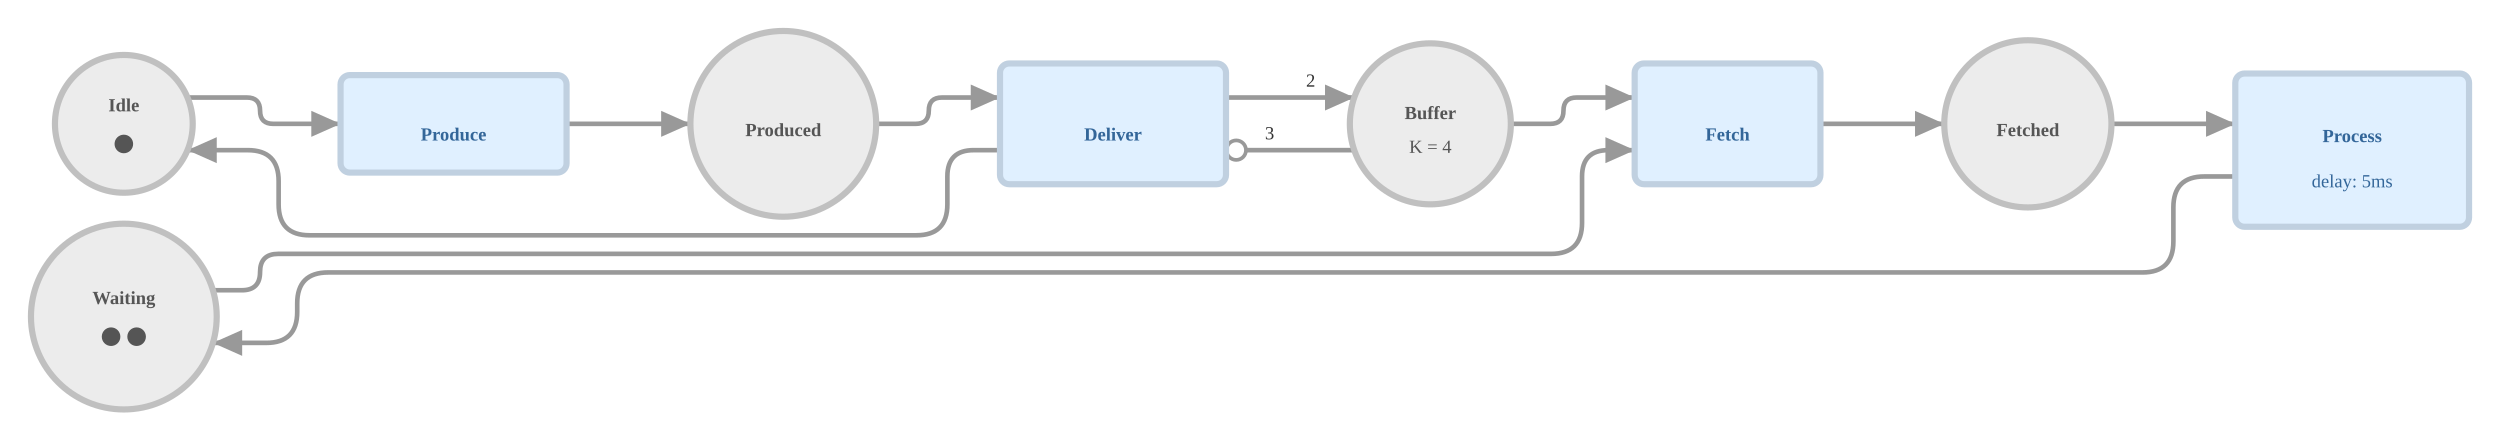
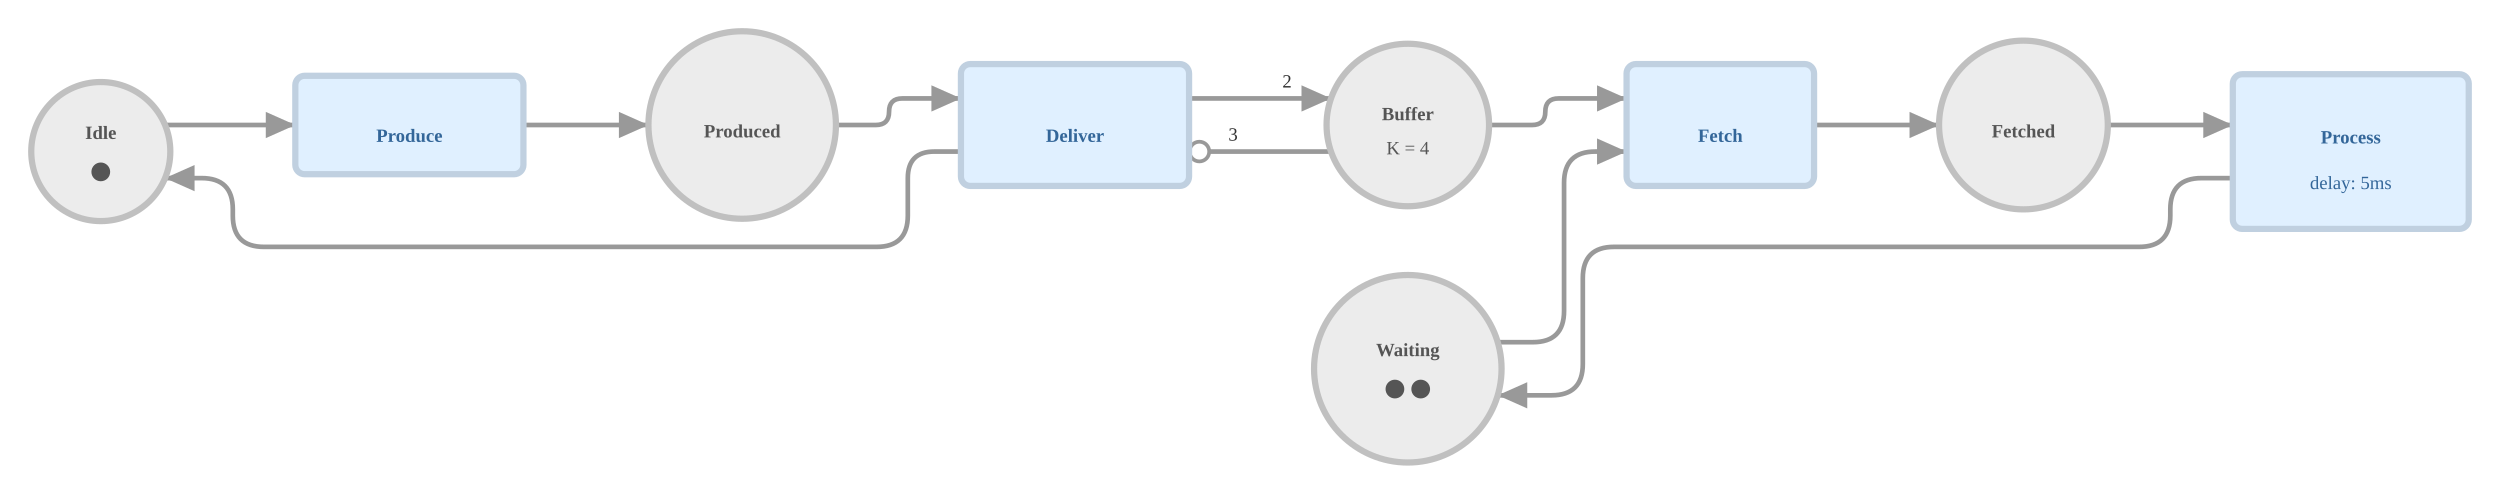
- <svg xmlns="http://www.w3.org/2000/svg" viewBox="20 20 1615 285" width="1615" height="285">
+ <svg xmlns="http://www.w3.org/2000/svg" viewBox="20 20 1600 316" width="1600" height="316">
  <defs>
    <style>
.gradia-3167da4d { fill: none; stroke: var(--gradia-color-edge-line, #999999); stroke-width: 3 }
.gradia-6c7500cd { fill: var(--gradia-color-edge-line, #999999) }
.gradia-fe3664c6 { fill: var(--gradia-color-edge-halo, #ffffff); stroke: var(--gradia-color-edge-line, #999999); stroke-width: 1.6 }
.gradia-a09eb644 { font-family: var(--gradia-font-family, 'Helvetica'), ui-sans-serif, -apple-system, Helvetica, Arial, sans-serif; font-size: var(--gradia-size-font-arity, 16px); text-anchor: middle; fill: var(--gradia-color-edge-arity, #333333); stroke: var(--gradia-color-edge-halo, #ffffff); stroke-width: 4.5; paint-order: stroke; stroke-linejoin: round }
.gradia-0fe5af00 { fill: var(--gradia-color-node-place-box, #ececec); stroke: var(--gradia-color-node-place-border, #c0c0c0); stroke-width: 4 }
.gradia-ae50cbbc { font-family: var(--gradia-font-family, 'Helvetica'), ui-sans-serif, -apple-system, Helvetica, Arial, sans-serif; font-size: var(--gradia-size-font-prop, 22px); font-weight: 600; text-anchor: middle; fill: var(--gradia-color-node-place-name, #555555) }
.gradia-257c0f21 { fill: var(--gradia-color-node-place-name, #555555); stroke: var(--gradia-color-node-place-name, #555555); stroke-width: 1 }
.gradia-c318c042 { fill: var(--gradia-color-node-regular-box, #e0f0ff); stroke: var(--gradia-color-node-regular-border, #c0d0e0); stroke-width: 4 }
.gradia-f36ab1ca { font-family: var(--gradia-font-family, 'Helvetica'), ui-sans-serif, -apple-system, Helvetica, Arial, sans-serif; font-size: var(--gradia-size-font-node, 30px); font-weight: 600; text-anchor: middle; fill: var(--gradia-color-node-regular-name, #336699) }
.gradia-4540d812 { font-family: var(--gradia-font-family, 'Helvetica'), ui-sans-serif, -apple-system, Helvetica, Arial, sans-serif; font-size: var(--gradia-size-font-type, 16px); text-anchor: middle; fill: var(--gradia-color-node-place-name, #555555) }
.gradia-db0a45a0 { font-family: var(--gradia-font-family, 'Helvetica'), ui-sans-serif, -apple-system, Helvetica, Arial, sans-serif; font-size: var(--gradia-size-font-prop, 22px); text-anchor: middle; fill: var(--gradia-color-node-regular-name, #336699) }
</style>
    <marker id="gradia-45a2d848df30-arrow" viewBox="0 0 10 10" refX="9" refY="5" markerWidth="21" markerHeight="21" markerUnits="userSpaceOnUse" orient="auto-start-reverse">
      <path d="M 0 1 L 9 5 L 0 9 z" class="gradia-6c7500cd" />
    </marker>
    <marker id="gradia-45a2d848df30-disc" viewBox="0 0 10 10" refX="9.4" refY="5" markerWidth="15" markerHeight="15" markerUnits="userSpaceOnUse" orient="auto">
      <circle cx="5" cy="5" r="4.2" class="gradia-fe3664c6" />
    </marker>
  </defs>
-   <path d="M 141.125 83 L 179.5 83 Q 188 83 188 91.5 L 188 91.5 Q 188 100 196.5 100 L 240 100" class="gradia-3167da4d" marker-end="url(#gradia-45a2d848df30-arrow)" />
-   <path d="M 386 100 L 466 100" class="gradia-3167da4d" marker-end="url(#gradia-45a2d848df30-arrow)" />
-   <path d="M 586 100 L 611.5 100 Q 620 100 620 91.5 L 620 91.5 Q 620 83 628.5 83 L 666 83" class="gradia-3167da4d" marker-end="url(#gradia-45a2d848df30-arrow)" />
-   <path d="M 666 117 L 649 117 Q 632 117 632 134 L 632 152 Q 632 172 612 172 L 220 172 Q 200 172 200 152 L 200 137 Q 200 117 180 117 L 141.125 117" class="gradia-3167da4d" marker-end="url(#gradia-45a2d848df30-arrow)" />
-   <path d="M 812 83 L 894.857 83" class="gradia-3167da4d" marker-end="url(#gradia-45a2d848df30-arrow)" />
-   <path d="M 894.857 117 L 812 117" class="gradia-3167da4d" marker-end="url(#gradia-45a2d848df30-disc)" />
-   <path d="M 996 100 L 1021.5 100 Q 1030 100 1030 91.5 L 1030 91.5 Q 1030 83 1038.5 83 L 1076 83" class="gradia-3167da4d" marker-end="url(#gradia-45a2d848df30-arrow)" />
-   <path d="M 157.541 207.5 L 176.25 207.5 Q 188 207.5 188 195.75 L 188 195.75 Q 188 184 199.75 184 L 1022 184 Q 1042 184 1042 164 L 1042 134 Q 1042 117 1059 117 L 1076 117" class="gradia-3167da4d" marker-end="url(#gradia-45a2d848df30-arrow)" />
-   <path d="M 1196 100 L 1276 100" class="gradia-3167da4d" marker-end="url(#gradia-45a2d848df30-arrow)" />
-   <path d="M 1384 100 L 1464 100" class="gradia-3167da4d" marker-end="url(#gradia-45a2d848df30-arrow)" />
-   <path d="M 1464 134 L 1444 134 Q 1424 134 1424 154 L 1424 176 Q 1424 196 1404 196 L 232 196 Q 212 196 212 216 L 212 221.5 Q 212 241.5 192 241.5 L 157.541 241.5" class="gradia-3167da4d" marker-end="url(#gradia-45a2d848df30-arrow)" />
+   <path d="M 125.625 100 L 209 100" class="gradia-3167da4d" marker-end="url(#gradia-45a2d848df30-arrow)" />
+   <path d="M 355 100 L 435 100" class="gradia-3167da4d" marker-end="url(#gradia-45a2d848df30-arrow)" />
+   <path d="M 555 100 L 580.5 100 Q 589 100 589 91.5 L 589 91.5 Q 589 83 597.5 83 L 635 83" class="gradia-3167da4d" marker-end="url(#gradia-45a2d848df30-arrow)" />
+   <path d="M 635 117 L 618 117 Q 601 117 601 134 L 601 158 Q 601 178 581 178 L 189 178 Q 169 178 169 158 L 169 154 Q 169 134 149 134 L 125.625 134" class="gradia-3167da4d" marker-end="url(#gradia-45a2d848df30-arrow)" />
+   <path d="M 781 83 L 871.857 83" class="gradia-3167da4d" marker-end="url(#gradia-45a2d848df30-arrow)" />
+   <path d="M 871.857 117 L 781 117" class="gradia-3167da4d" marker-end="url(#gradia-45a2d848df30-disc)" />
+   <path d="M 973 100 L 1000.5 100 Q 1009 100 1009 91.5 L 1009 91.5 Q 1009 83 1017.5 83 L 1061 83" class="gradia-3167da4d" marker-end="url(#gradia-45a2d848df30-arrow)" />
+   <path d="M 978.541 239 L 1001 239 Q 1021 239 1021 219 L 1021 137 Q 1021 117 1041 117 L 1061 117" class="gradia-3167da4d" marker-end="url(#gradia-45a2d848df30-arrow)" />
+   <path d="M 1181 100 L 1261 100" class="gradia-3167da4d" marker-end="url(#gradia-45a2d848df30-arrow)" />
+   <path d="M 1369 100 L 1449 100" class="gradia-3167da4d" marker-end="url(#gradia-45a2d848df30-arrow)" />
+   <path d="M 1449 134 L 1429 134 Q 1409 134 1409 154 L 1409 158 Q 1409 178 1389 178 L 1053 178 Q 1033 178 1033 198 L 1033 253 Q 1033 273 1013 273 L 978.541 273" class="gradia-3167da4d" marker-end="url(#gradia-45a2d848df30-arrow)" />
  <g>
-     <circle cx="100" cy="100" r="44.5" class="gradia-0fe5af00" />
-     <text x="100" y="91.92" class="gradia-ae50cbbc">Idle</text>
-     <circle cx="100" cy="113" r="5.5" class="gradia-257c0f21" />
+     <circle cx="84.5" cy="117" r="44.5" class="gradia-0fe5af00" />
+     <text x="84.5" y="108.92" class="gradia-ae50cbbc">Idle</text>
+     <circle cx="84.5" cy="130" r="5.5" class="gradia-257c0f21" />
  </g>
  <g>
-     <rect x="240" y="68.5" width="146" height="63" rx="6" class="gradia-c318c042" />
-     <text x="313" y="110.8" class="gradia-f36ab1ca">Produce</text>
+     <circle cx="921" cy="256" r="60" class="gradia-0fe5af00" />
+     <text x="921" y="247.92" class="gradia-ae50cbbc">Waiting</text>
+     <circle cx="912.75" cy="269" r="5.5" class="gradia-257c0f21" />
+     <circle cx="929.25" cy="269" r="5.5" class="gradia-257c0f21" />
  </g>
  <g>
-     <circle cx="526" cy="100" r="60" class="gradia-0fe5af00" />
-     <text x="526" y="107.92" class="gradia-ae50cbbc">Produced</text>
+     <rect x="209" y="68.5" width="146" height="63" rx="6" class="gradia-c318c042" />
+     <text x="282" y="110.8" class="gradia-f36ab1ca">Produce</text>
  </g>
  <g>
-     <rect x="666" y="61" width="146" height="78" rx="6" class="gradia-c318c042" />
-     <text x="739" y="110.8" class="gradia-f36ab1ca">Deliver</text>
+     <circle cx="495" cy="100" r="60" class="gradia-0fe5af00" />
+     <text x="495" y="107.92" class="gradia-ae50cbbc">Produced</text>
  </g>
  <g>
-     <circle cx="944" cy="100" r="52" class="gradia-0fe5af00" />
-     <text x="944" y="96.92" class="gradia-ae50cbbc">Buffer</text>
-     <text x="944" y="118.76" class="gradia-4540d812">K = 4</text>
+     <rect x="635" y="61" width="146" height="78" rx="6" class="gradia-c318c042" />
+     <text x="708" y="110.8" class="gradia-f36ab1ca">Deliver</text>
  </g>
  <g>
-     <circle cx="100" cy="224.5" r="60" class="gradia-0fe5af00" />
-     <text x="100" y="216.42" class="gradia-ae50cbbc">Waiting</text>
-     <circle cx="91.75" cy="237.5" r="5.5" class="gradia-257c0f21" />
-     <circle cx="108.25" cy="237.5" r="5.5" class="gradia-257c0f21" />
+     <circle cx="921" cy="100" r="52" class="gradia-0fe5af00" />
+     <text x="921" y="96.92" class="gradia-ae50cbbc">Buffer</text>
+     <text x="921" y="118.76" class="gradia-4540d812">K = 4</text>
  </g>
  <g>
-     <rect x="1076" y="61" width="120" height="78" rx="6" class="gradia-c318c042" />
-     <text x="1136" y="110.8" class="gradia-f36ab1ca">Fetch</text>
+     <rect x="1061" y="61" width="120" height="78" rx="6" class="gradia-c318c042" />
+     <text x="1121" y="110.8" class="gradia-f36ab1ca">Fetch</text>
  </g>
  <g>
-     <circle cx="1330" cy="100" r="54" class="gradia-0fe5af00" />
-     <text x="1330" y="107.92" class="gradia-ae50cbbc">Fetched</text>
+     <circle cx="1315" cy="100" r="54" class="gradia-0fe5af00" />
+     <text x="1315" y="107.92" class="gradia-ae50cbbc">Fetched</text>
  </g>
  <g>
-     <rect x="1464" y="67.5" width="151" height="99" rx="6" class="gradia-c318c042" />
-     <text x="1539.5" y="111.8" class="gradia-f36ab1ca">Process</text>
-     <text x="1539.5" y="141" class="gradia-db0a45a0">delay: 5ms</text>
+     <rect x="1449" y="67.5" width="151" height="99" rx="6" class="gradia-c318c042" />
+     <text x="1524.5" y="111.8" class="gradia-f36ab1ca">Process</text>
+     <text x="1524.5" y="141" class="gradia-db0a45a0">delay: 5ms</text>
  </g>
-   <text x="866.697" y="76" class="gradia-a09eb644">2</text>
-   <text x="840.16" y="110" class="gradia-a09eb644">3</text>
+   <text x="843.697" y="76" class="gradia-a09eb644">2</text>
+   <text x="809.16" y="110" class="gradia-a09eb644">3</text>
</svg>
